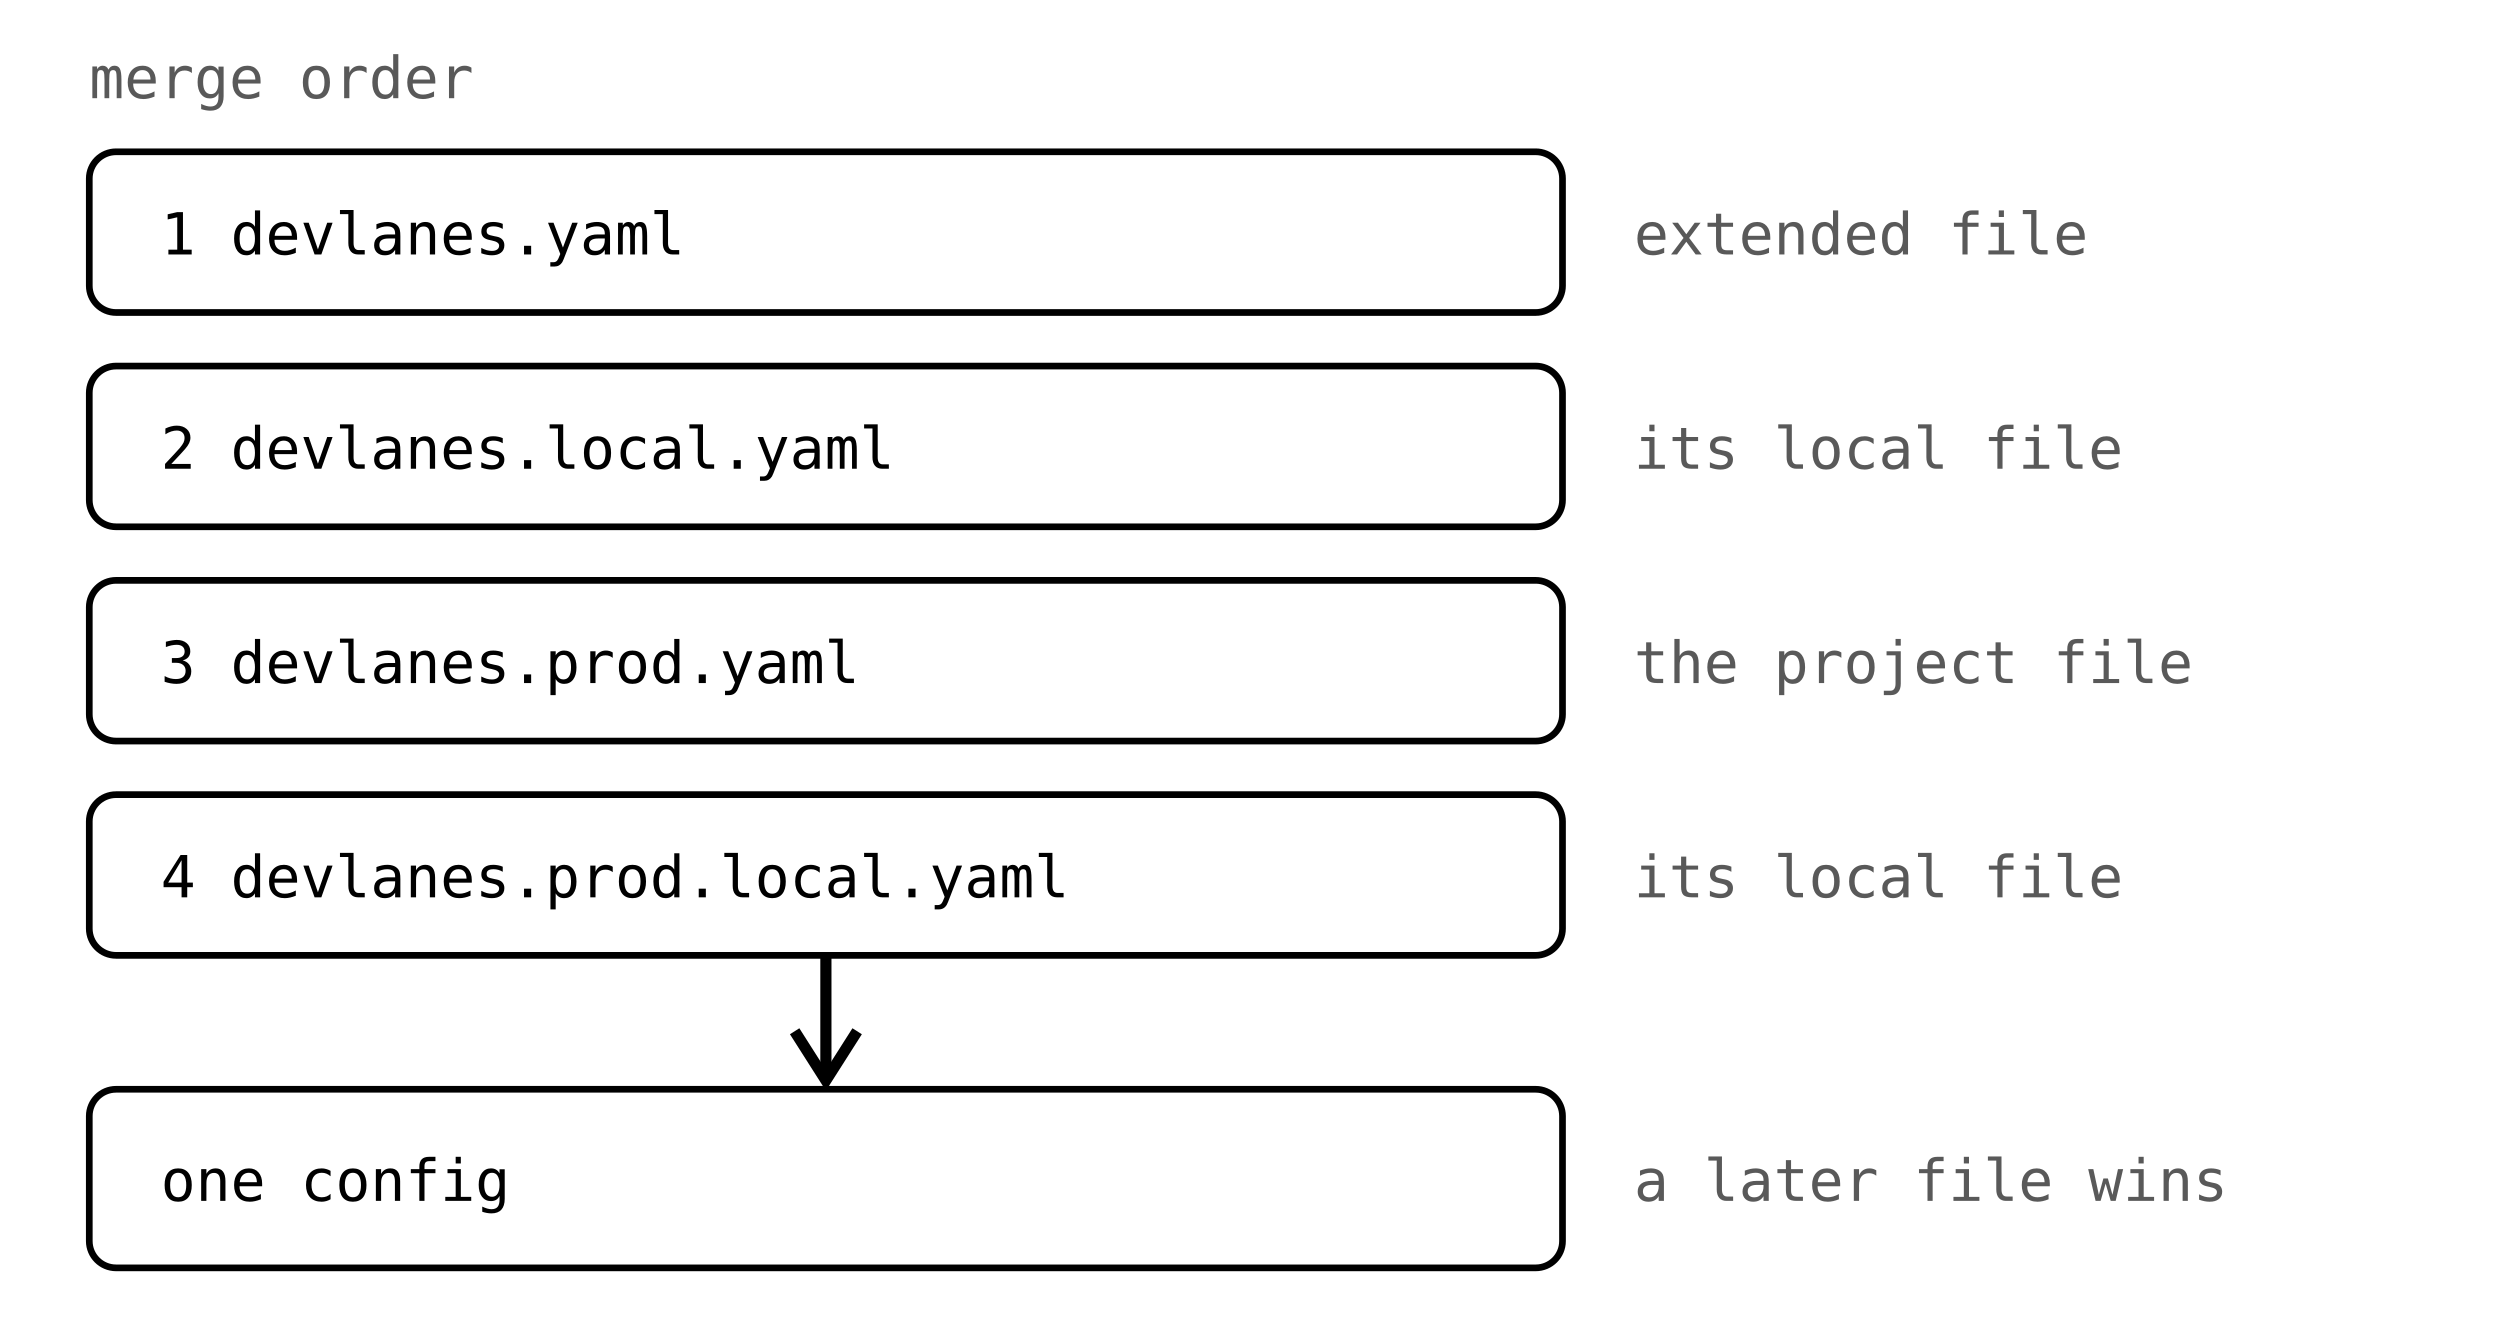
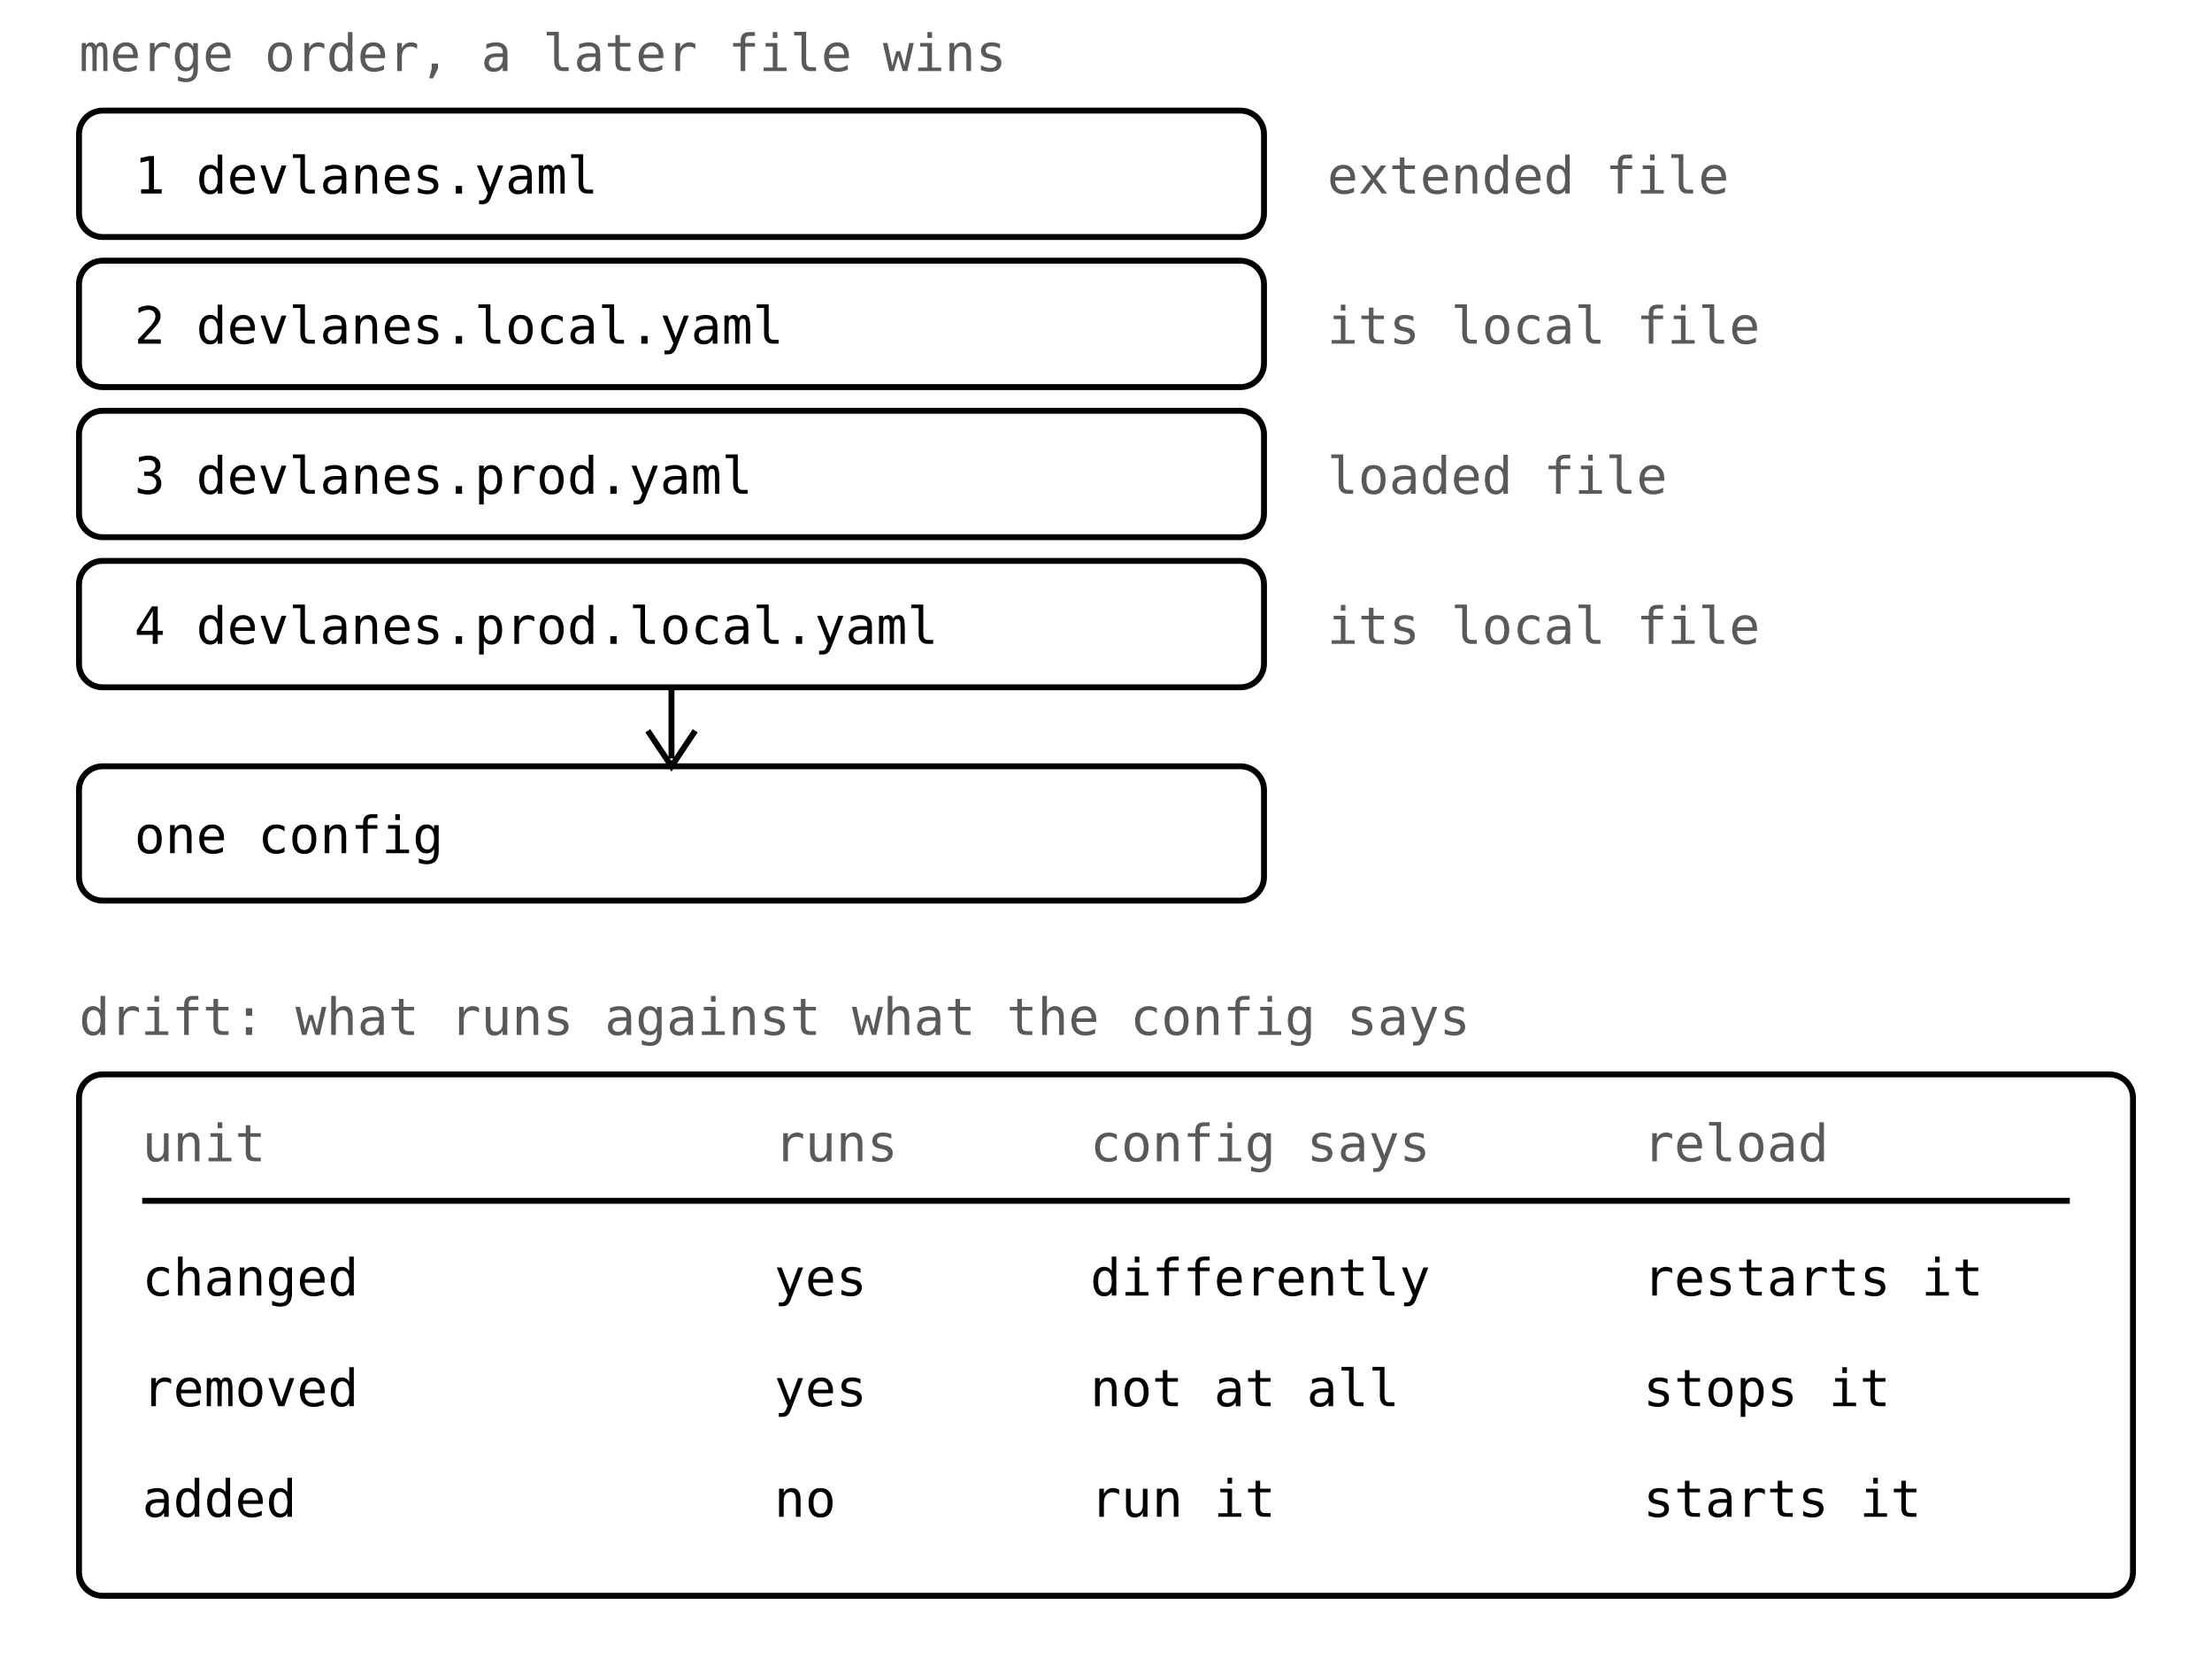
- <svg xmlns="http://www.w3.org/2000/svg" viewBox="0 0 560 300" role="img" font-family="'JetBrains Mono', ui-monospace, monospace" font-size="13">
+ <svg xmlns="http://www.w3.org/2000/svg" viewBox="0 0 560 420" role="img" font-family="'JetBrains Mono', ui-monospace, monospace" font-size="13">
  <style>
    .line { stroke: var(--dl-diagram-line, currentColor); fill: none; stroke-width: 1.5; }
    .fill { fill: var(--dl-diagram-fill, transparent); stroke: var(--dl-diagram-line, currentColor); stroke-width: 1.5; }
-     .path { stroke: var(--dl-diagram-accent, currentColor); fill: none; stroke-width: 2.5; }
    .label { fill: currentColor; }
    .dim { fill: currentColor; opacity: 0.65; }
  </style>
-   <text class="dim" x="20" y="22">merge order</text>
-   <rect class="line" x="20" y="34" width="330" height="36" rx="6" />
-   <text class="label" x="36" y="57">1  devlanes.yaml</text>
-   <text class="dim" x="366" y="57">extended file</text>
-   <rect class="line" x="20" y="82" width="330" height="36" rx="6" />
-   <text class="label" x="36" y="105">2  devlanes.local.yaml</text>
-   <text class="dim" x="366" y="105">its local file</text>
-   <rect class="line" x="20" y="130" width="330" height="36" rx="6" />
-   <text class="label" x="36" y="153">3  devlanes.prod.yaml</text>
-   <text class="dim" x="366" y="153">the project file</text>
-   <rect class="line" x="20" y="178" width="330" height="36" rx="6" />
-   <text class="label" x="36" y="201">4  devlanes.prod.local.yaml</text>
-   <text class="dim" x="366" y="201">its local file</text>
-   <path class="path" d="M 185 214 L 185 240" />
-   <path class="path" d="M 178 231 L 185 242 L 192 231" />
-   <rect class="fill" x="20" y="244" width="330" height="40" rx="6" />
-   <text class="label" x="36" y="269">one config</text>
-   <text class="dim" x="366" y="269">a later file wins</text>
+   <text class="dim" x="20" y="18">merge order, a later file wins</text>
+   <rect class="line" x="20" y="28" width="300" height="32" rx="6" />
+   <text class="label" x="34" y="49">1  devlanes.yaml</text>
+   <text class="dim" x="336" y="49">extended file</text>
+   <rect class="line" x="20" y="66" width="300" height="32" rx="6" />
+   <text class="label" x="34" y="87">2  devlanes.local.yaml</text>
+   <text class="dim" x="336" y="87">its local file</text>
+   <rect class="line" x="20" y="104" width="300" height="32" rx="6" />
+   <text class="label" x="34" y="125">3  devlanes.prod.yaml</text>
+   <text class="dim" x="336" y="125">loaded file</text>
+   <rect class="line" x="20" y="142" width="300" height="32" rx="6" />
+   <text class="label" x="34" y="163">4  devlanes.prod.local.yaml</text>
+   <text class="dim" x="336" y="163">its local file</text>
+   <path class="line" d="M 170 174 L 170 192" />
+   <path class="line" d="M 164 185 L 170 194 L 176 185" />
+   <rect class="fill" x="20" y="194" width="300" height="34" rx="6" />
+   <text class="label" x="34" y="216">one config</text>
+   <text class="dim" x="20" y="262">drift: what runs against what the config says</text>
+   <rect class="line" x="20" y="272" width="520" height="132" rx="6" />
+   <text class="dim" x="36" y="294">unit</text>
+   <text class="dim" x="196" y="294">runs</text>
+   <text class="dim" x="276" y="294">config says</text>
+   <text class="dim" x="416" y="294">reload</text>
+   <path class="line" d="M 36 304 L 524 304" />
+   <text class="label" x="36" y="328">changed</text>
+   <text class="label" x="196" y="328">yes</text>
+   <text class="label" x="276" y="328">differently</text>
+   <text class="label" x="416" y="328">restarts it</text>
+   <text class="label" x="36" y="356">removed</text>
+   <text class="label" x="196" y="356">yes</text>
+   <text class="label" x="276" y="356">not at all</text>
+   <text class="label" x="416" y="356">stops it</text>
+   <text class="label" x="36" y="384">added</text>
+   <text class="label" x="196" y="384">no</text>
+   <text class="label" x="276" y="384">run it</text>
+   <text class="label" x="416" y="384">starts it</text>
</svg>
